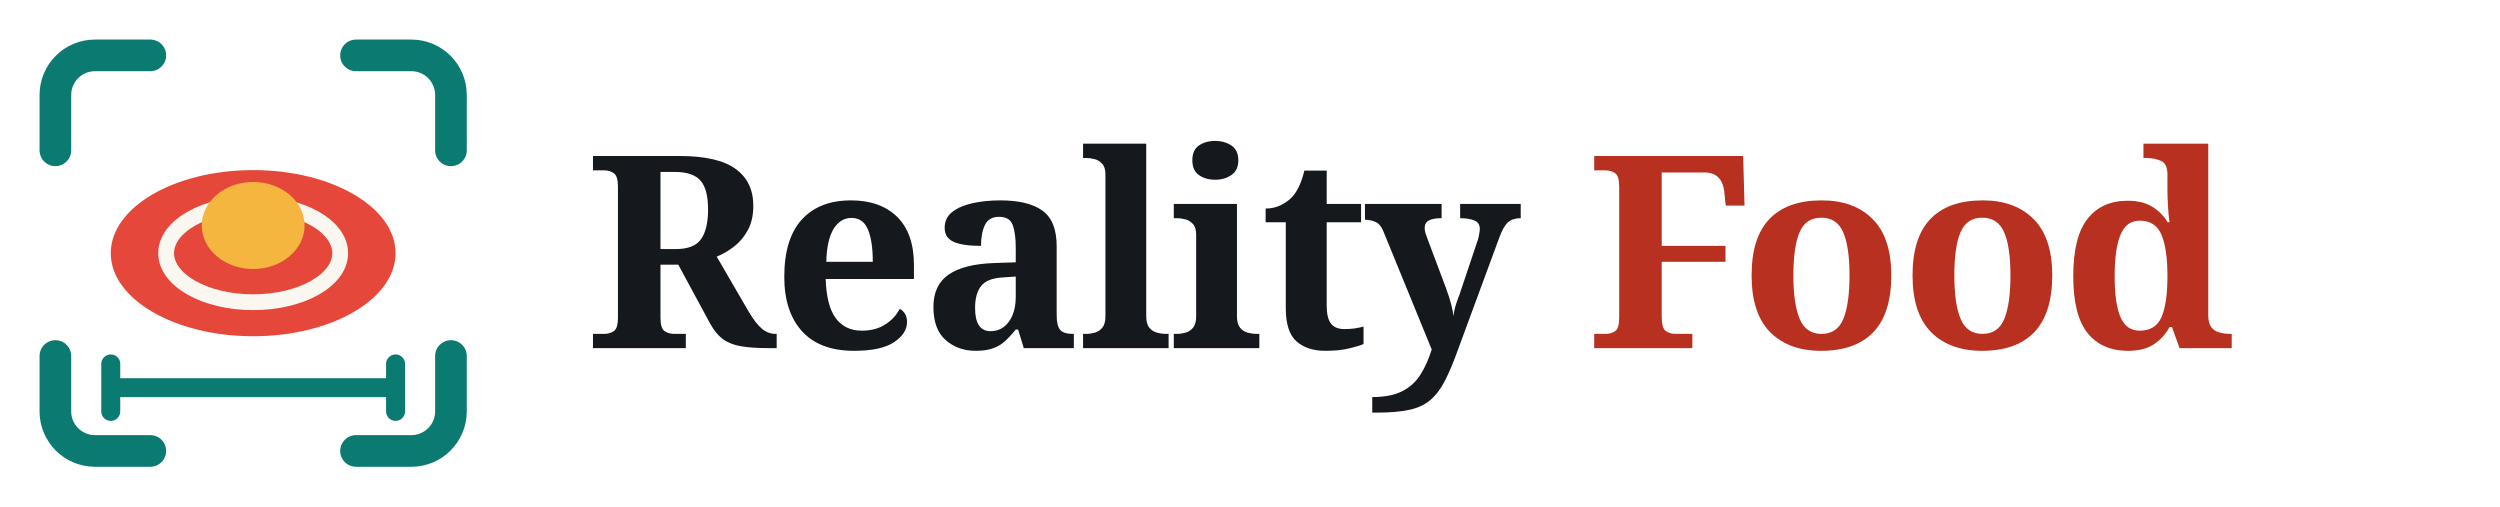
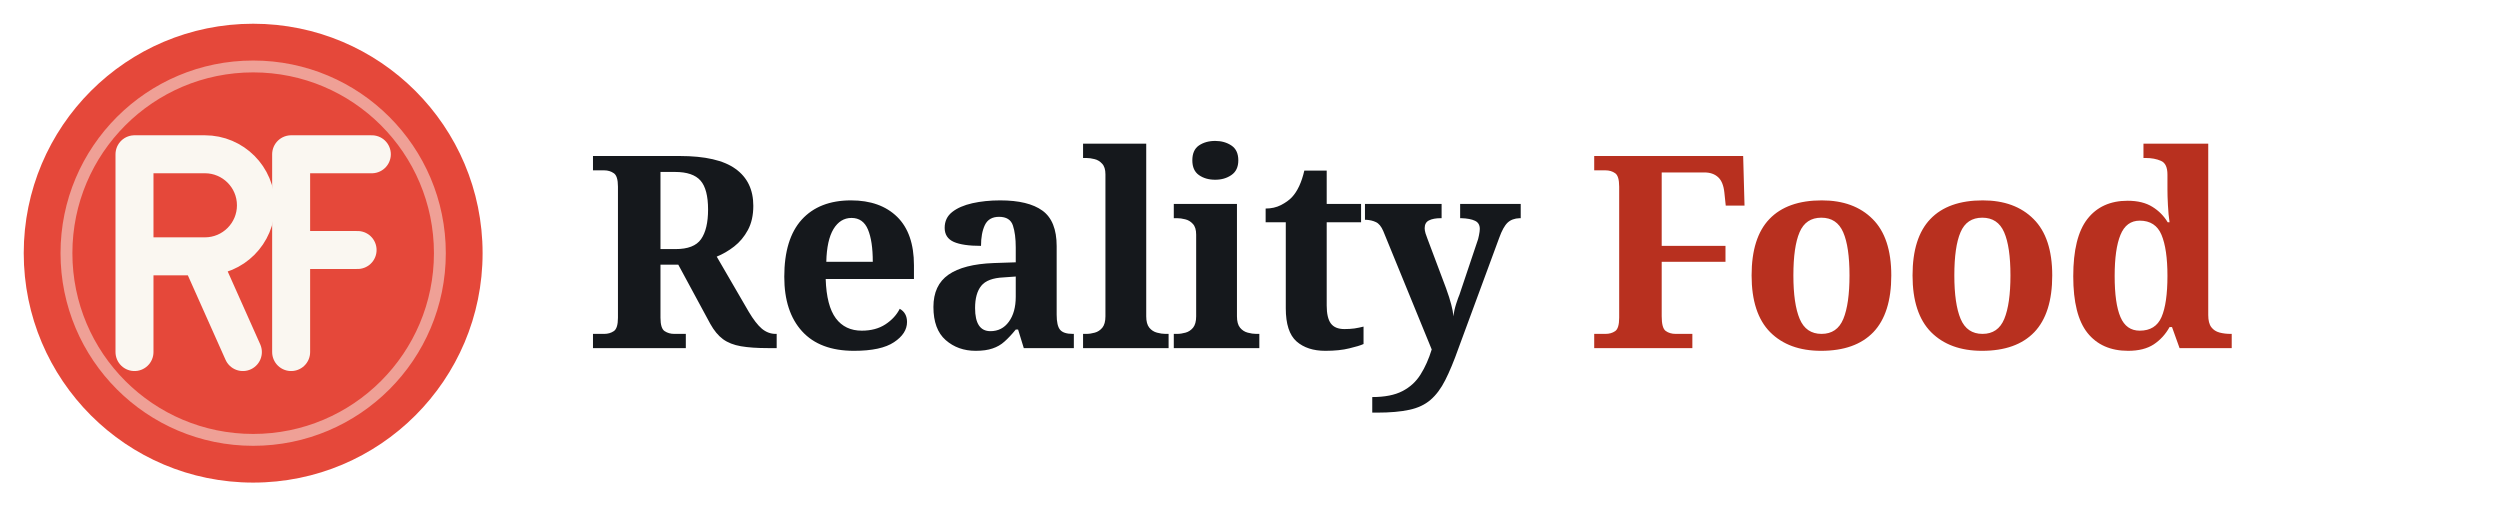
<svg xmlns="http://www.w3.org/2000/svg" viewBox="0 0 316 64" role="img" aria-label="Reality Food">
-   <path d="M7 19V12a5 5 0 0 1 5-5h7M45 7h7a5 5 0 0 1 5 5v7M57 45v7a5 5 0 0 1-5 5h-7M19 57h-7a5 5 0 0 1-5-5v-7" fill="none" stroke="#0B7A70" stroke-width="4" stroke-linecap="round" />
-   <ellipse cx="32" cy="32" rx="18" ry="10.5" fill="#E5483A" />
-   <ellipse cx="32" cy="32" rx="11" ry="6.2" fill="none" stroke="#FAF7F1" stroke-width="2" />
-   <ellipse cx="32" cy="28.5" rx="6.5" ry="5.5" fill="#F4B63E" />
-   <path d="M14 49h36M14 46v6M50 46v6" fill="none" stroke="#0B7A70" stroke-width="2.4" stroke-linecap="round" />
+   <circle cx="32" cy="32" r="29" fill="#E5483A" />
+   <circle cx="32" cy="32" r="23.6" fill="none" stroke="#FAF7F1" stroke-width="1.5" opacity="0.5" />
+   <g fill="none" stroke="#FAF7F1" stroke-width="4.8" stroke-linecap="round" stroke-linejoin="round" transform="translate(-0.6 0)">
+     <path d="M17.6 44.5V19.5h8.9a6.45 6.45 0 0 1 0 12.9h-8.9M25.9 32.4l5.4 12.1" />
+     <path d="M37.4 44.5V19.5h10.2M37.4 31.6h8.4" />
+   </g>
  <text x="74" y="44" font-family="Fraunces, Georgia, serif" font-size="34" font-weight="600" letter-spacing="-0.5" fill="#15181C">Reality <tspan fill="#B8301F">Food</tspan>
  </text>
</svg>
